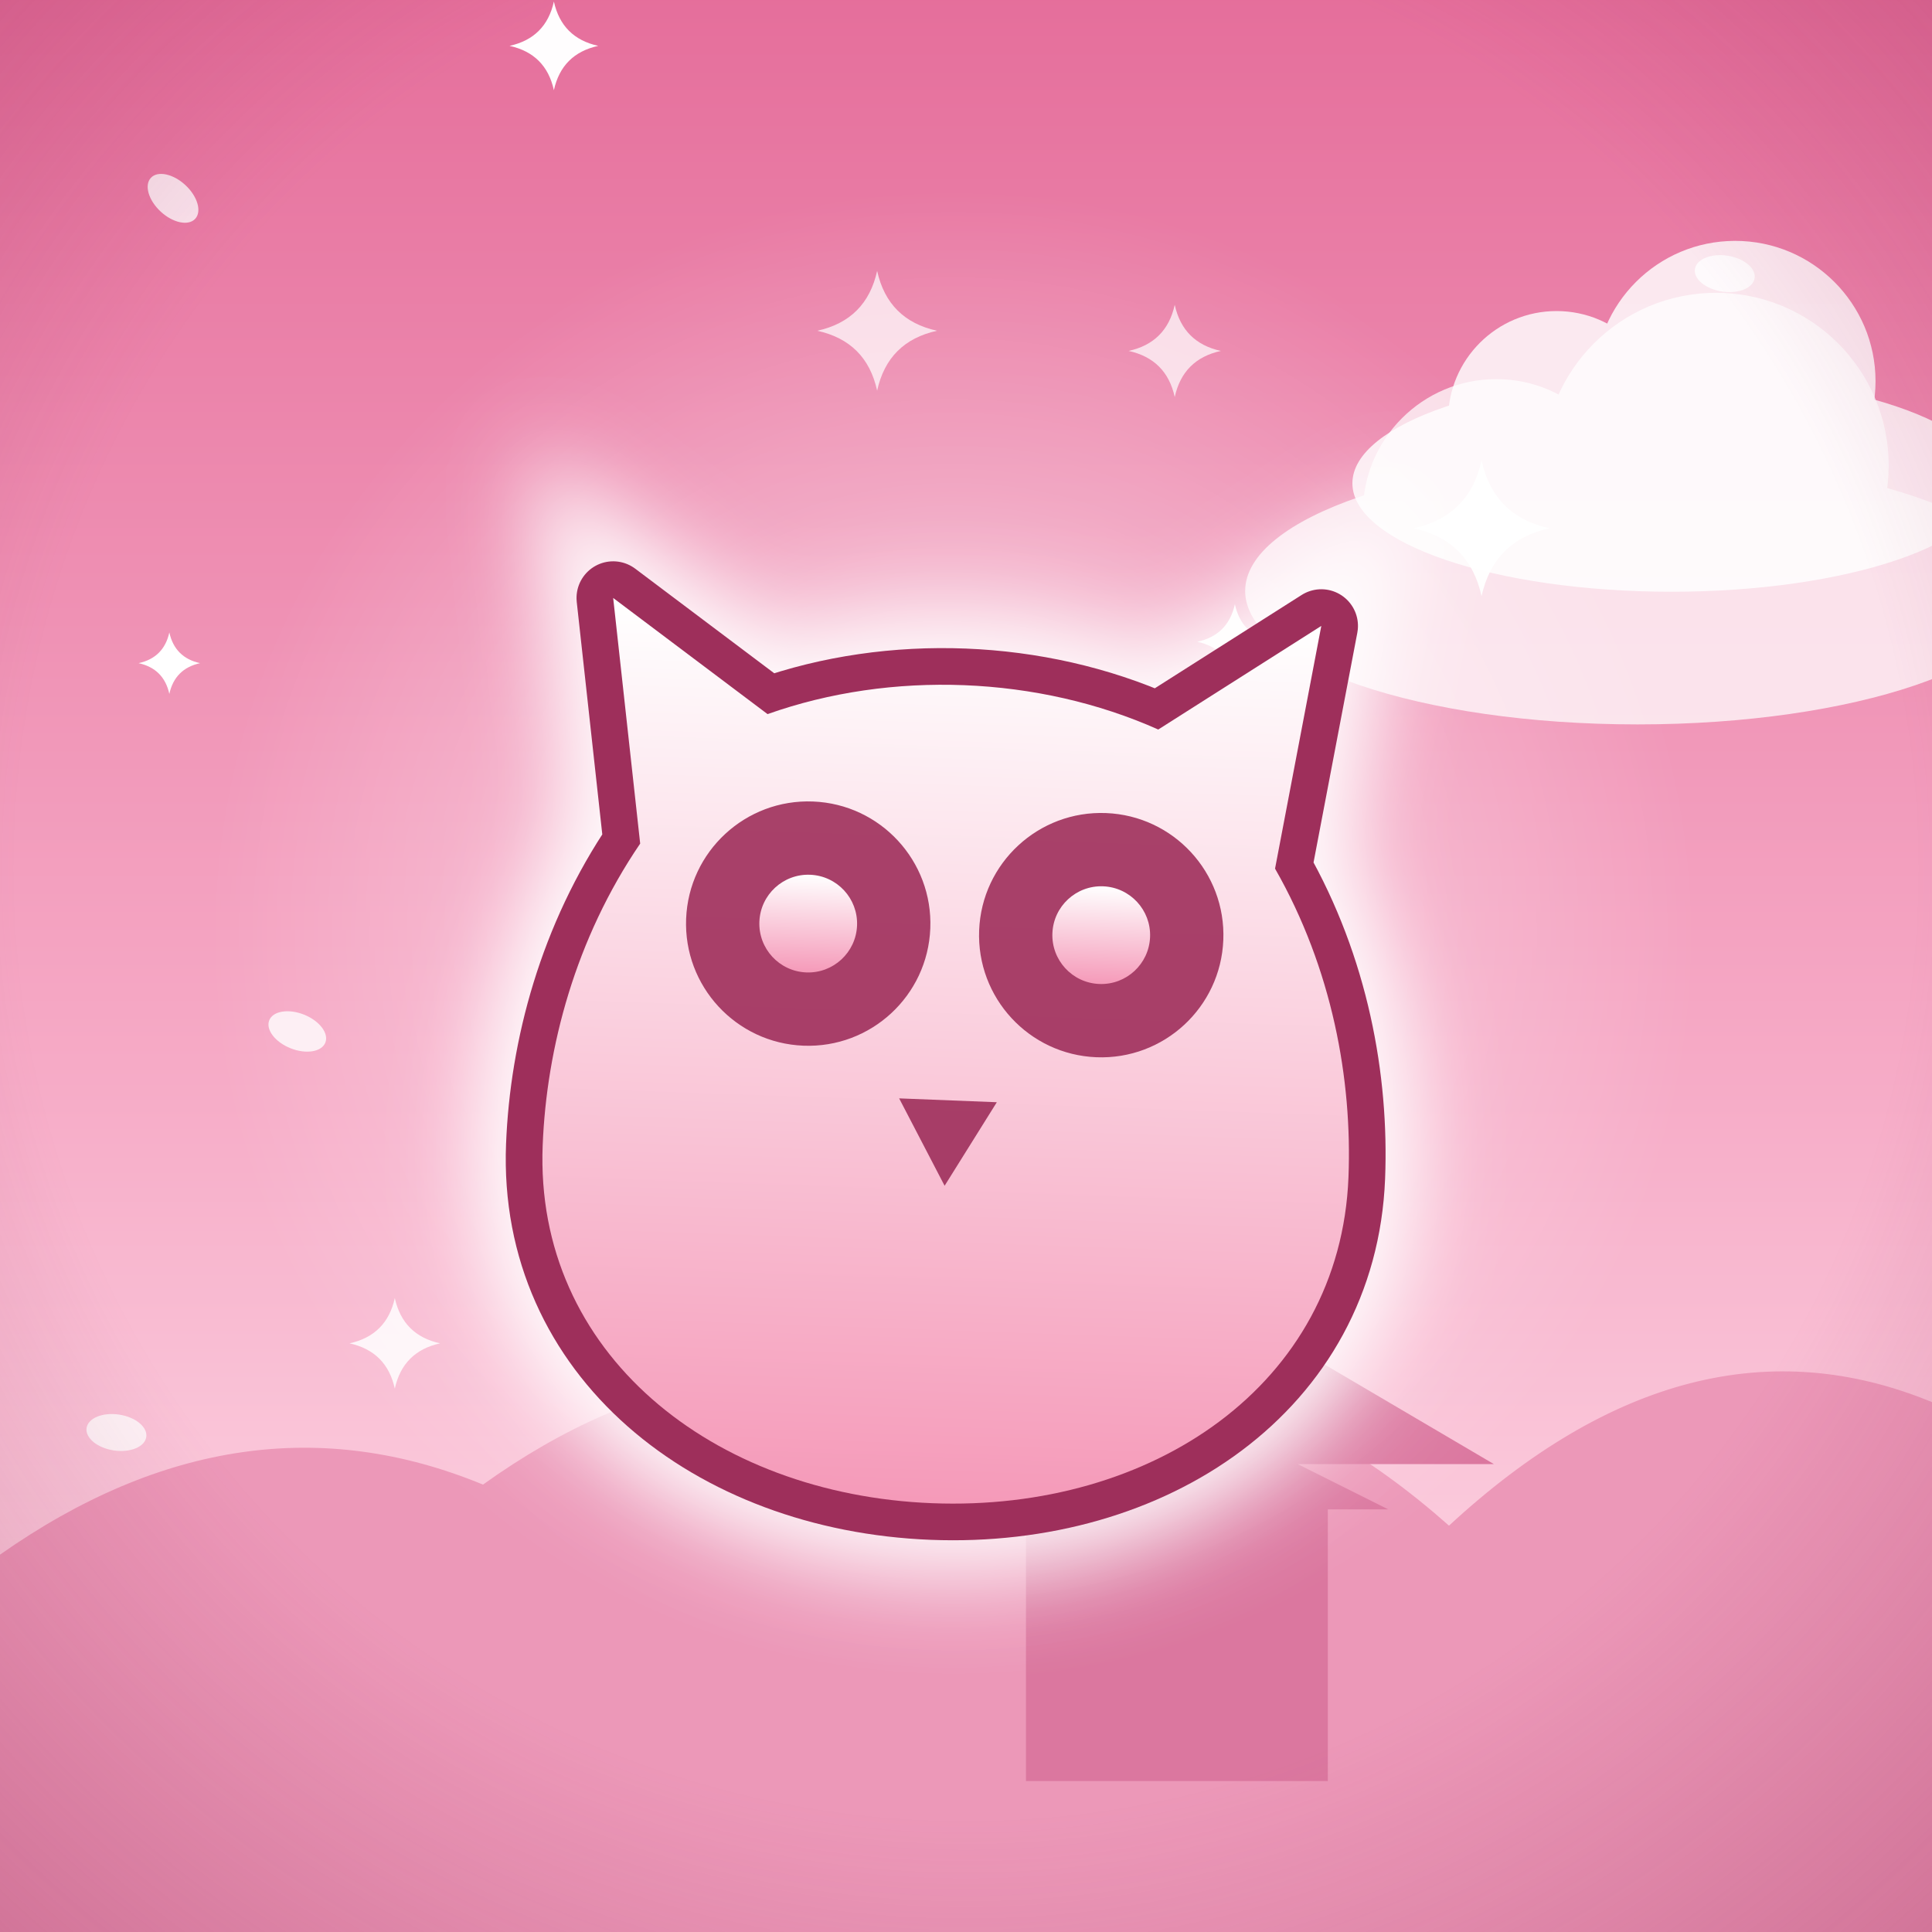
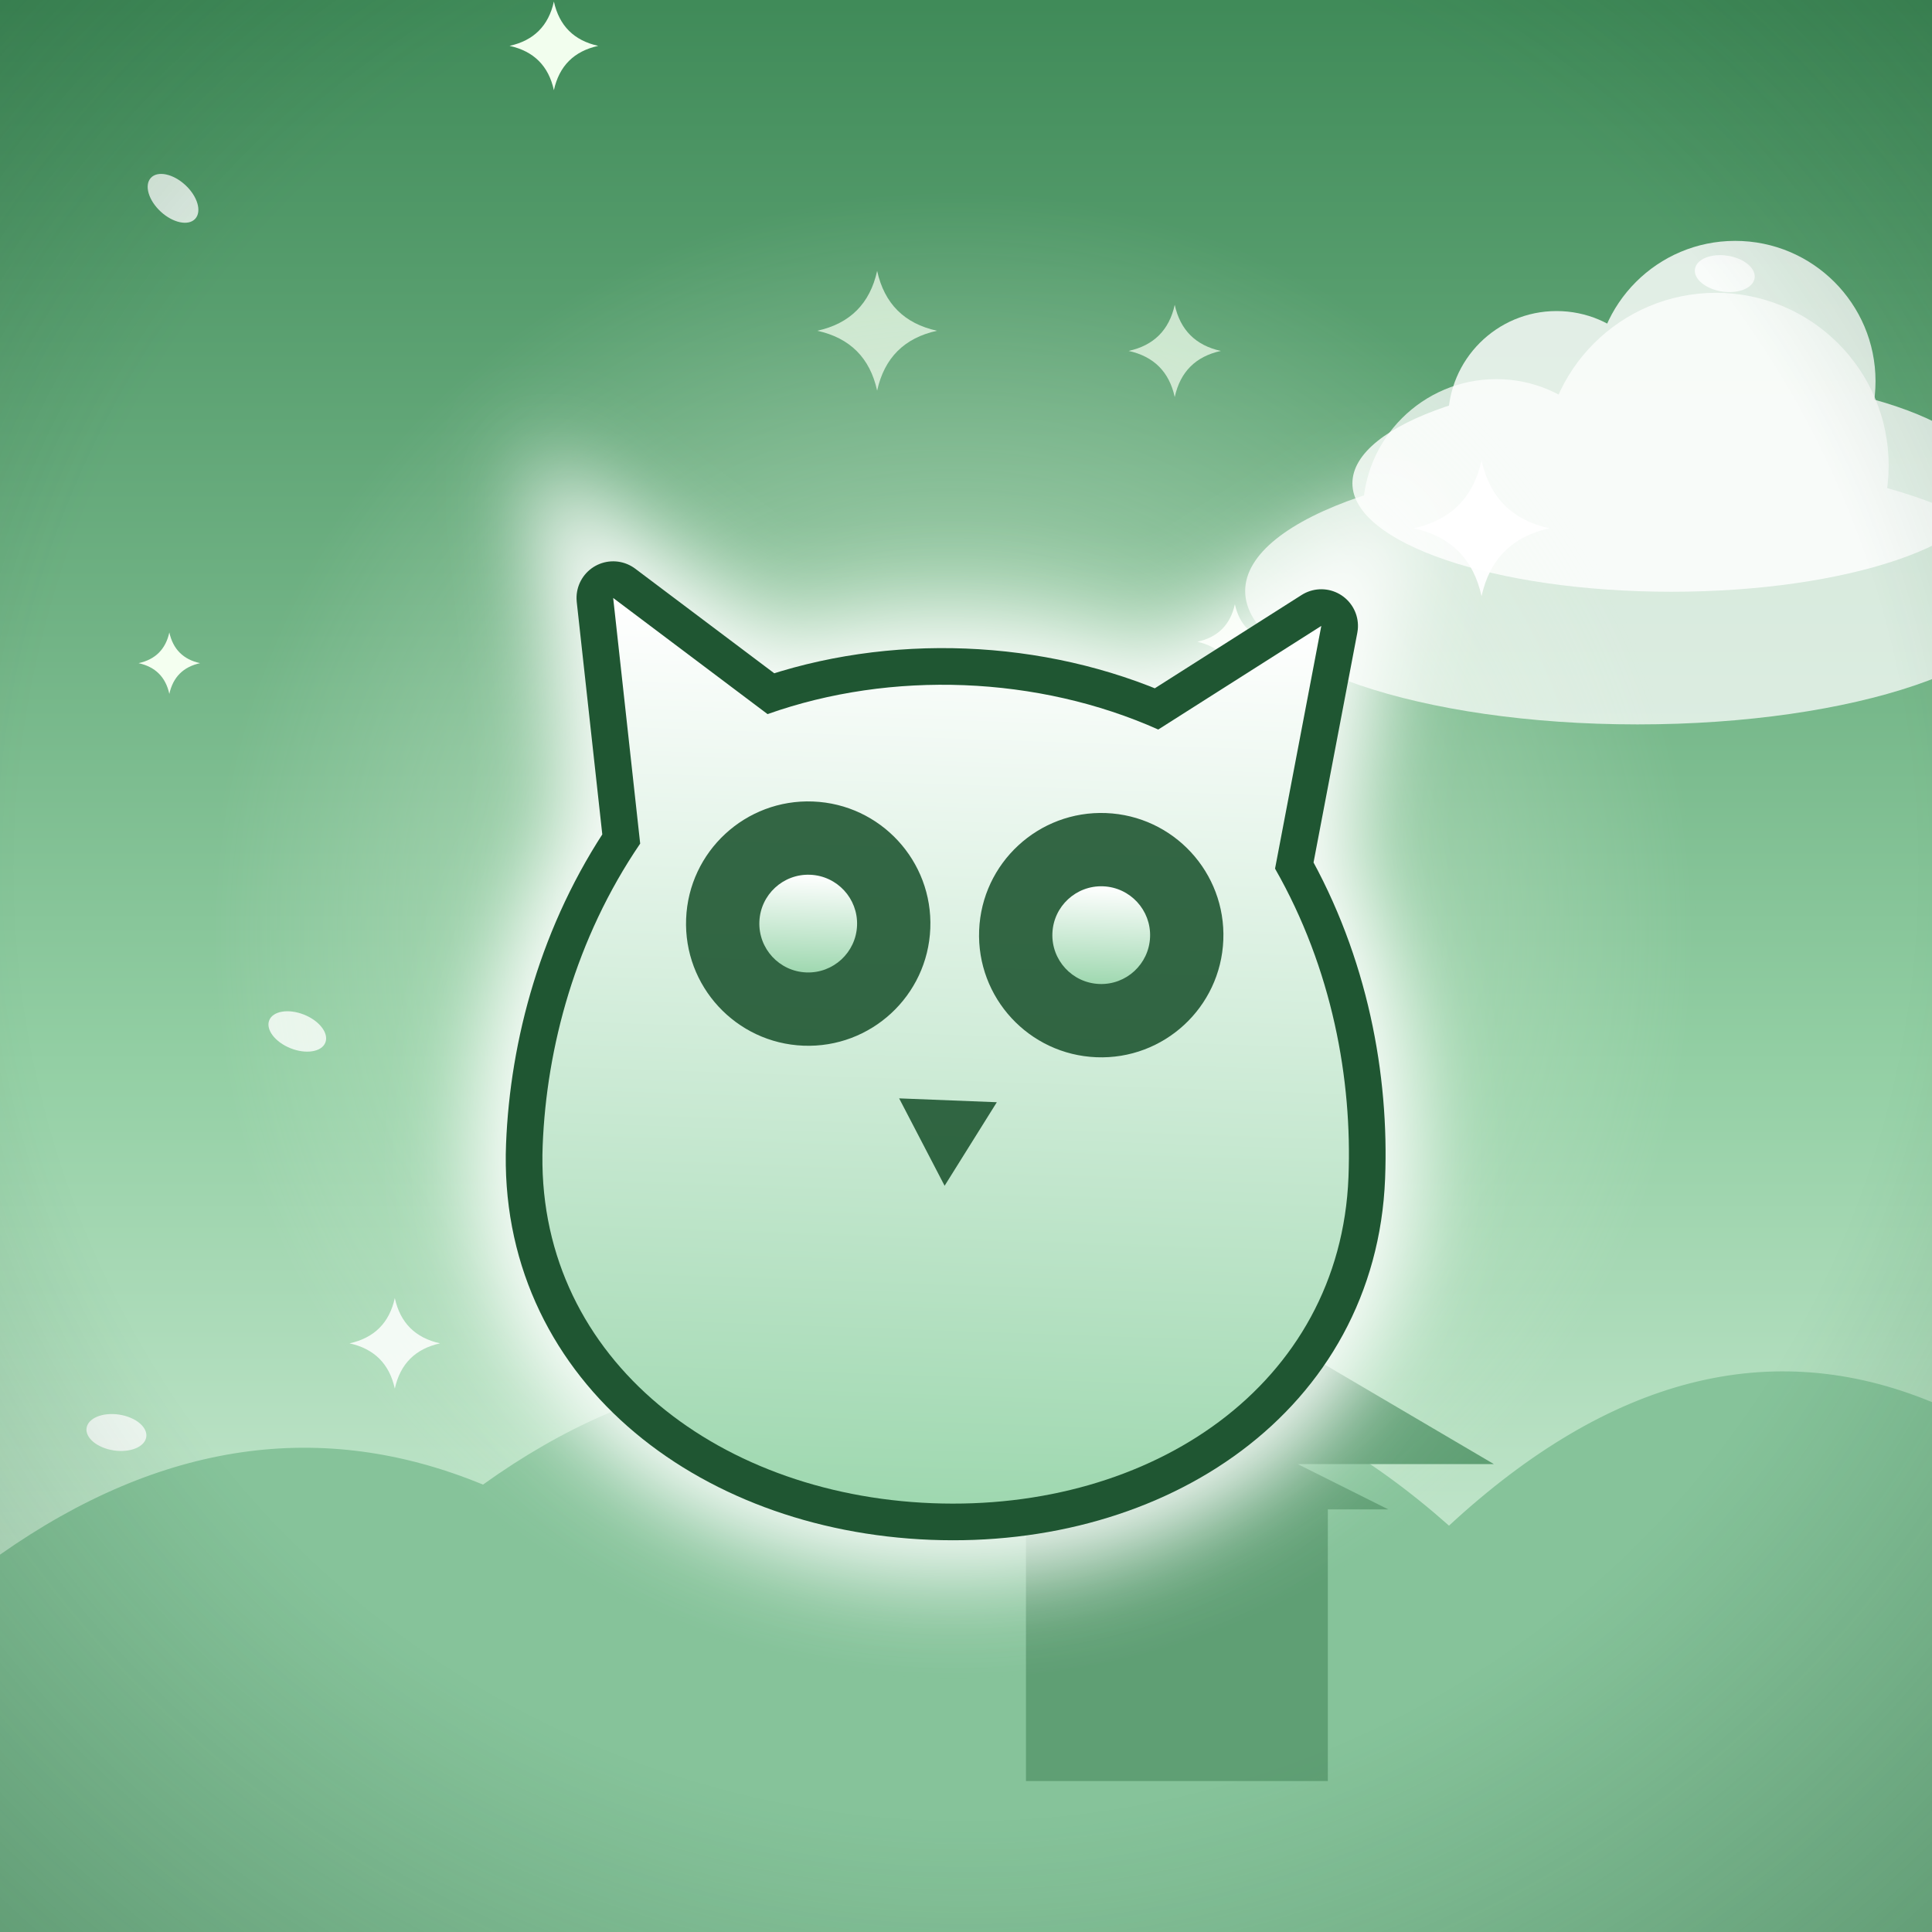
<svg xmlns="http://www.w3.org/2000/svg" viewBox="0 0 256 256" width="256" height="256">
  <defs>
    <linearGradient id="sky" x1="0" y1="0" x2="0" y2="1">
-       <stop offset="0" stop-color="#e56e9b" />
-       <stop offset=".55" stop-color="#f6aac6" />
-       <stop offset="1" stop-color="#ffe6ef" />
+       <stop offset="0" stop-color="#3f8a58" />
+       <stop offset=".55" stop-color="#93cfa4" />
+       <stop offset="1" stop-color="#e6f7ea" />
    </linearGradient>
    <radialGradient id="halo" cx=".5" cy=".5" r=".5">
-       <stop offset="0" stop-color="#ffffff" stop-opacity=".85" />
-       <stop offset=".6" stop-color="#ffffff" stop-opacity=".25" />
-       <stop offset="1" stop-color="#ffffff" stop-opacity="0" />
+       <stop offset="0" stop-color="#f4fff0" stop-opacity=".85" />
+       <stop offset=".6" stop-color="#f4fff0" stop-opacity=".25" />
+       <stop offset="1" stop-color="#f4fff0" stop-opacity="0" />
    </radialGradient>
    <linearGradient id="gl" x1="0" y1="0" x2="0" y2="1">
      <stop offset="0" stop-color="#ffffff" />
-       <stop offset="1" stop-color="#f59ab9" />
+       <stop offset="1" stop-color="#9fd8b0" />
    </linearGradient>
    <radialGradient id="vig" cx=".5" cy=".45" r=".75">
-       <stop offset=".65" stop-color="#9e2f5b" stop-opacity="0" />
-       <stop offset="1" stop-color="#9e2f5b" stop-opacity=".35" />
+       <stop offset=".65" stop-color="#1f5632" stop-opacity="0" />
+       <stop offset="1" stop-color="#1f5632" stop-opacity=".35" />
    </radialGradient>
    <filter id="blur" x="-30%" y="-30%" width="160%" height="160%">
      <feGaussianBlur stdDeviation="7" />
    </filter>
-     <style>.k{fill:#9e2f5b;opacity:.9}.ks{fill:none;stroke:#9e2f5b;stroke-width:6;stroke-linecap:round;opacity:.85}.s{fill:none;stroke:url(#gl);stroke-linecap:round;stroke-linejoin:round}</style>
+     <style>.k{fill:#1f5632;opacity:.9}.ks{fill:none;stroke:#1f5632;stroke-width:6;stroke-linecap:round;opacity:.85}.s{fill:none;stroke:url(#gl);stroke-linecap:round;stroke-linejoin:round}</style>
  </defs>
  <rect width="256" height="256" fill="url(#sky)" />
  <g fill="#ffffff" opacity="0.823">
    <ellipse cx="221.466" cy="64.04" rx="42.266" ry="14.37" />
    <circle cx="206.251" cy="55.586" r="14.37" />
    <circle cx="229.92" cy="50.514" r="18.597" />
  </g>
  <g fill="#ffffff" opacity="0.736">
    <ellipse cx="216.984" cy="78.311" rx="51.992" ry="17.677" />
    <circle cx="198.268" cy="67.913" r="17.677" />
    <circle cx="227.383" cy="61.674" r="22.876" />
  </g>
-   <path d="M0 256L0 206Q32 183.516 64 196.716Q96 173.8 128 187Q160 173.8 192 202.157Q224 172.587 256 185.787Q288 172.587 320 199.71L256 256z" fill="#ec98b8" />
-   <path d="M135.946 236v-36h-8l28-14 28 14h-8v36zM129.946 194l34-20 34 20" fill="#db779f" />
+   <path d="M0 256L0 206Q32 183.516 64 196.716Q96 173.8 128 187Q160 173.8 192 202.157Q224 172.587 256 185.787Q288 172.587 320 199.71L256 256z" fill="#86c39a" />
+   <path d="M135.946 236v-36h-8l28-14 28 14h-8v36zM129.946 194l34-20 34 20" fill="#5f9f74" />
  <ellipse cx="87.118" cy="112.435" rx="4" ry="2.4" fill="#ffffff" opacity=".8" transform="rotate(21.69119)" />
  <ellipse cx="236.929" cy="148.729" rx="4" ry="2.4" fill="#ffffff" opacity=".8" transform="rotate(99.62662)" />
  <ellipse cx="23.595" cy="42.059" rx="4" ry="2.4" fill="#ffffff" opacity=".8" transform="rotate(51.75674)" />
  <ellipse cx="35.007" cy="9.235" rx="4" ry="2.4" fill="#ffffff" opacity=".8" transform="rotate(100.1577)" />
  <ellipse cx="163.634" cy="141.783" rx="4" ry="2.4" fill="#ffffff" opacity=".8" transform="rotate(68.03214)" />
  <ellipse cx="16.636" cy="204.739" rx="4" ry="2.4" fill="#ffffff" opacity=".8" transform="rotate(32.02196)" />
  <ellipse cx="34.673" cy="3.753" rx="4" ry="2.4" fill="#ffffff" opacity=".8" transform="rotate(42.72194)" />
  <ellipse cx="43.699" cy="185.359" rx="4" ry="2.4" fill="#ffffff" opacity=".8" transform="rotate(8.619188)" />
  <ellipse cx="231.396" cy="1.431" rx="4" ry="2.4" fill="#ffffff" opacity=".8" transform="rotate(8.659733)" />
-   <path d="M116.226 35.892Q117.654 42.398 124.16 43.827Q117.654 45.255 116.226 51.761Q114.798 45.255 108.291 43.827Q114.798 42.398 116.226 35.892z" fill="#ffffff" opacity="0.726" />
-   <path d="M22.438 83.799Q23.171 87.14 26.511 87.873Q23.171 88.606 22.438 91.947Q21.704 88.606 18.364 87.873Q21.704 87.14 22.438 83.799z" fill="#ffffff" opacity="0.999" />
-   <path d="M155.658 40.389Q156.758 45.399 161.768 46.499Q156.758 47.599 155.658 52.609Q154.559 47.599 149.549 46.499Q154.559 45.399 155.658 40.389z" fill="#ffffff" opacity="0.719" />
-   <path d="M135.862 92.155Q136.642 95.706 140.193 96.486Q136.642 97.265 135.862 100.816Q135.083 97.265 131.532 96.486Q135.083 95.706 135.862 92.155z" fill="#ffffff" opacity="0.691" />
-   <path d="M163.628 80.066Q164.523 84.143 168.6 85.038Q164.523 85.933 163.628 90.01Q162.732 85.933 158.655 85.038Q162.732 84.143 163.628 80.066z" fill="#ffffff" opacity="0.963" />
-   <path d="M73.393 0.202Q74.451 5.019 79.268 6.077Q74.451 7.134 73.393 11.951Q72.336 7.134 67.519 6.077Q72.336 5.019 73.393 0.202z" fill="#ffffff" opacity="0.985" />
+   <path d="M116.226 35.892Q117.654 42.398 124.16 43.827Q117.654 45.255 116.226 51.761Q114.798 45.255 108.291 43.827Q114.798 42.398 116.226 35.892z" fill="#f4fff0" opacity="0.726" />
+   <path d="M22.438 83.799Q23.171 87.14 26.511 87.873Q23.171 88.606 22.438 91.947Q21.704 88.606 18.364 87.873Q21.704 87.14 22.438 83.799z" fill="#f4fff0" opacity="0.999" />
+   <path d="M155.658 40.389Q156.758 45.399 161.768 46.499Q156.758 47.599 155.658 52.609Q154.559 47.599 149.549 46.499Q154.559 45.399 155.658 40.389z" fill="#f4fff0" opacity="0.719" />
+   <path d="M135.862 92.155Q136.642 95.706 140.193 96.486Q136.642 97.265 135.862 100.816Q135.083 97.265 131.532 96.486Q135.083 95.706 135.862 92.155z" fill="#f4fff0" opacity="0.691" />
+   <path d="M163.628 80.066Q164.523 84.143 168.6 85.038Q164.523 85.933 163.628 90.01Q162.732 85.933 158.655 85.038Q162.732 84.143 163.628 80.066z" fill="#f4fff0" opacity="0.963" />
+   <path d="M73.393 0.202Q74.451 5.019 79.268 6.077Q74.451 7.134 73.393 11.951Q72.336 7.134 67.519 6.077Q72.336 5.019 73.393 0.202z" fill="#f4fff0" opacity="0.985" />
  <circle cx="126.314" cy="124" r="100" fill="url(#halo)" />
  <g transform="translate(126.3143 128) rotate(2.258885) scale(0.809511) translate(-128 -128)">
    <g filter="url(#blur)" opacity=".95" fill="#ffffff" stroke="#ffffff" stroke-width="22">
      <path d="M70 70l26 18c20-8 44-8 64 0l26-18-6 40c10 16 14 34 14 50 0 34-30 56-66 56s-66-22-66-56c0-16 4-34 14-50z" />
      <circle cx="104" cy="122" r="20" opacity="0" />
      <circle cx="152" cy="122" r="20" opacity="0" />
      <circle cx="104" cy="122" r="8" />
      <circle cx="152" cy="122" r="8" />
      <path d="M120 150l8 14 8-14z" opacity="0" />
    </g>
-     <g fill="#9e2f5b" stroke="#9e2f5b" stroke-width="12" stroke-linejoin="round">
+     <g fill="#1f5632" stroke="#1f5632" stroke-width="12" stroke-linejoin="round">
      <path d="M70 70l26 18c20-8 44-8 64 0l26-18-6 40c10 16 14 34 14 50 0 34-30 56-66 56s-66-22-66-56c0-16 4-34 14-50z" />
      <circle cx="104" cy="122" r="20" opacity="0" />
      <circle cx="152" cy="122" r="20" opacity="0" />
      <circle cx="104" cy="122" r="8" />
      <circle cx="152" cy="122" r="8" />
      <path d="M120 150l8 14 8-14z" opacity="0" />
    </g>
    <g fill="url(#gl)" stroke="none">
      <path d="M70 70l26 18c20-8 44-8 64 0l26-18-6 40c10 16 14 34 14 50 0 34-30 56-66 56s-66-22-66-56c0-16 4-34 14-50z" />
      <circle cx="104" cy="122" r="20" class="k" />
      <circle cx="152" cy="122" r="20" class="k" />
      <circle cx="104" cy="122" r="8" />
      <circle cx="152" cy="122" r="8" />
      <path d="M120 150l8 14 8-14z" class="k" />
    </g>
  </g>
  <path d="M196.314 61Q197.934 68.38 205.314 70Q197.934 71.62 196.314 79Q194.694 71.62 187.314 70Q194.694 68.38 196.314 61z" fill="#ffffff" opacity="0.95" />
  <path d="M52.314 172Q53.394 176.92 58.314 178Q53.394 179.08 52.314 184Q51.234 179.08 46.314 178Q51.234 176.92 52.314 172z" fill="#ffffff" opacity="0.85" />
  <rect width="256" height="256" fill="url(#vig)" />
</svg>
